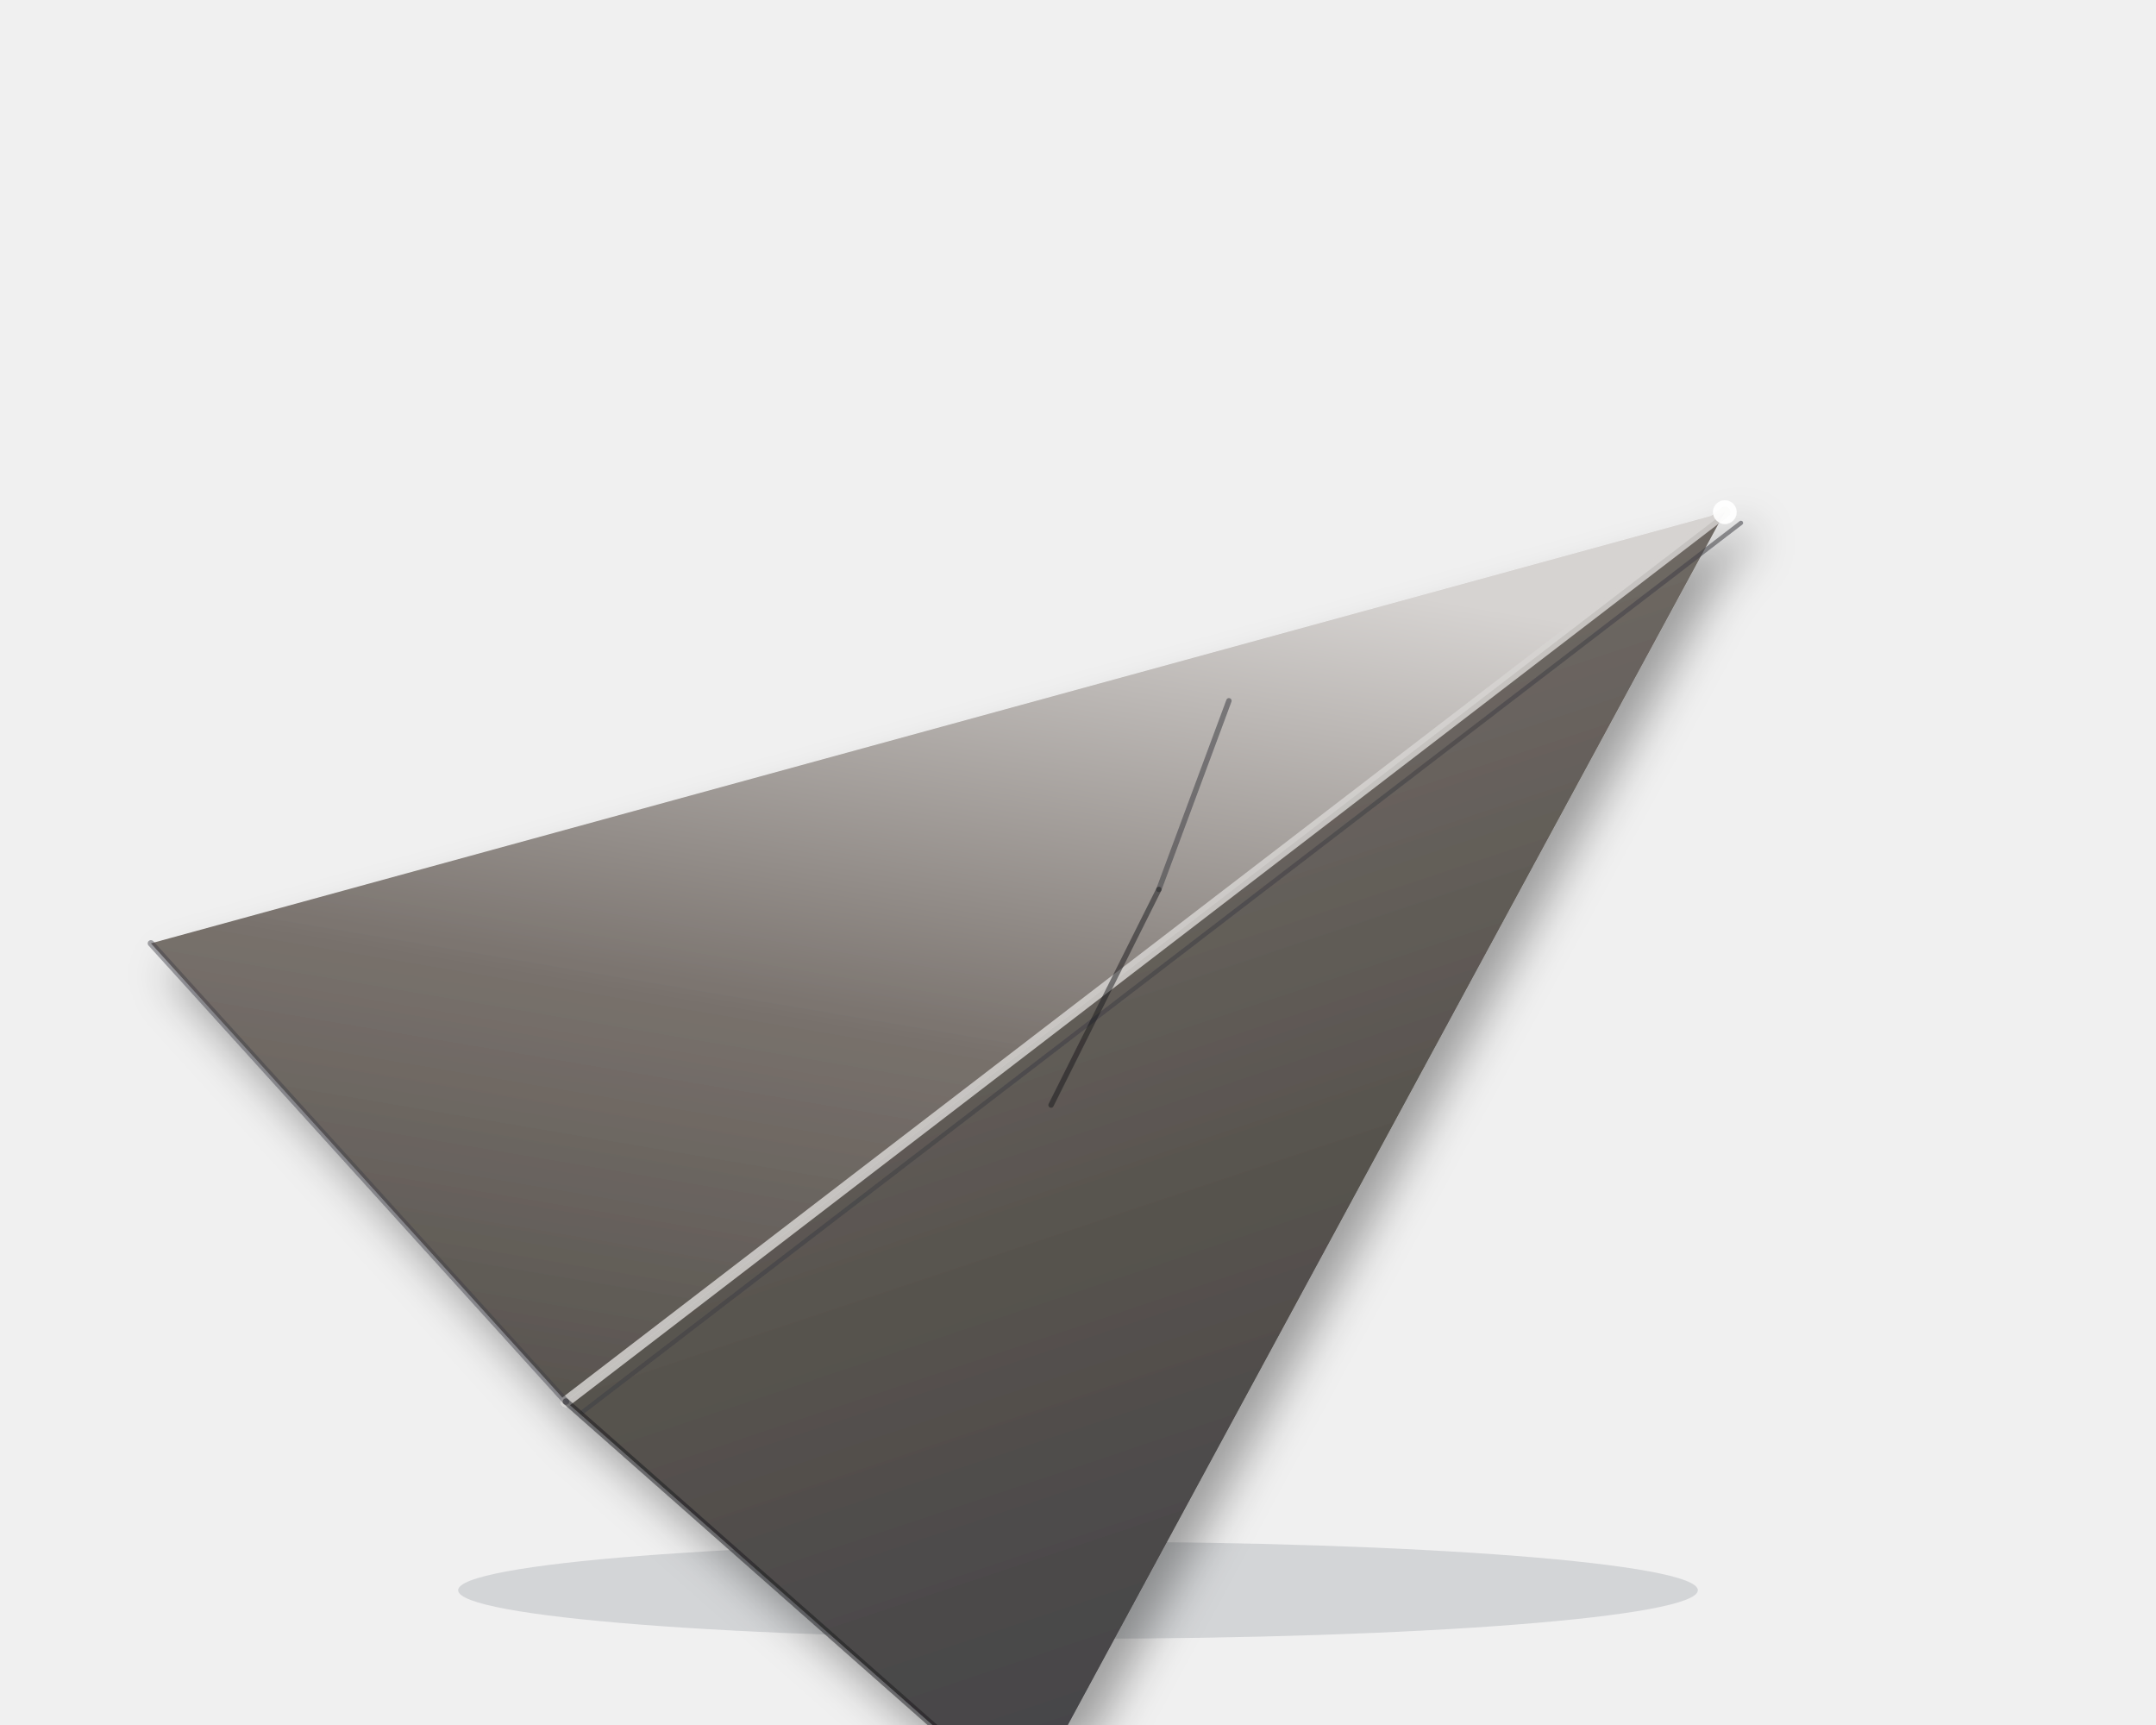
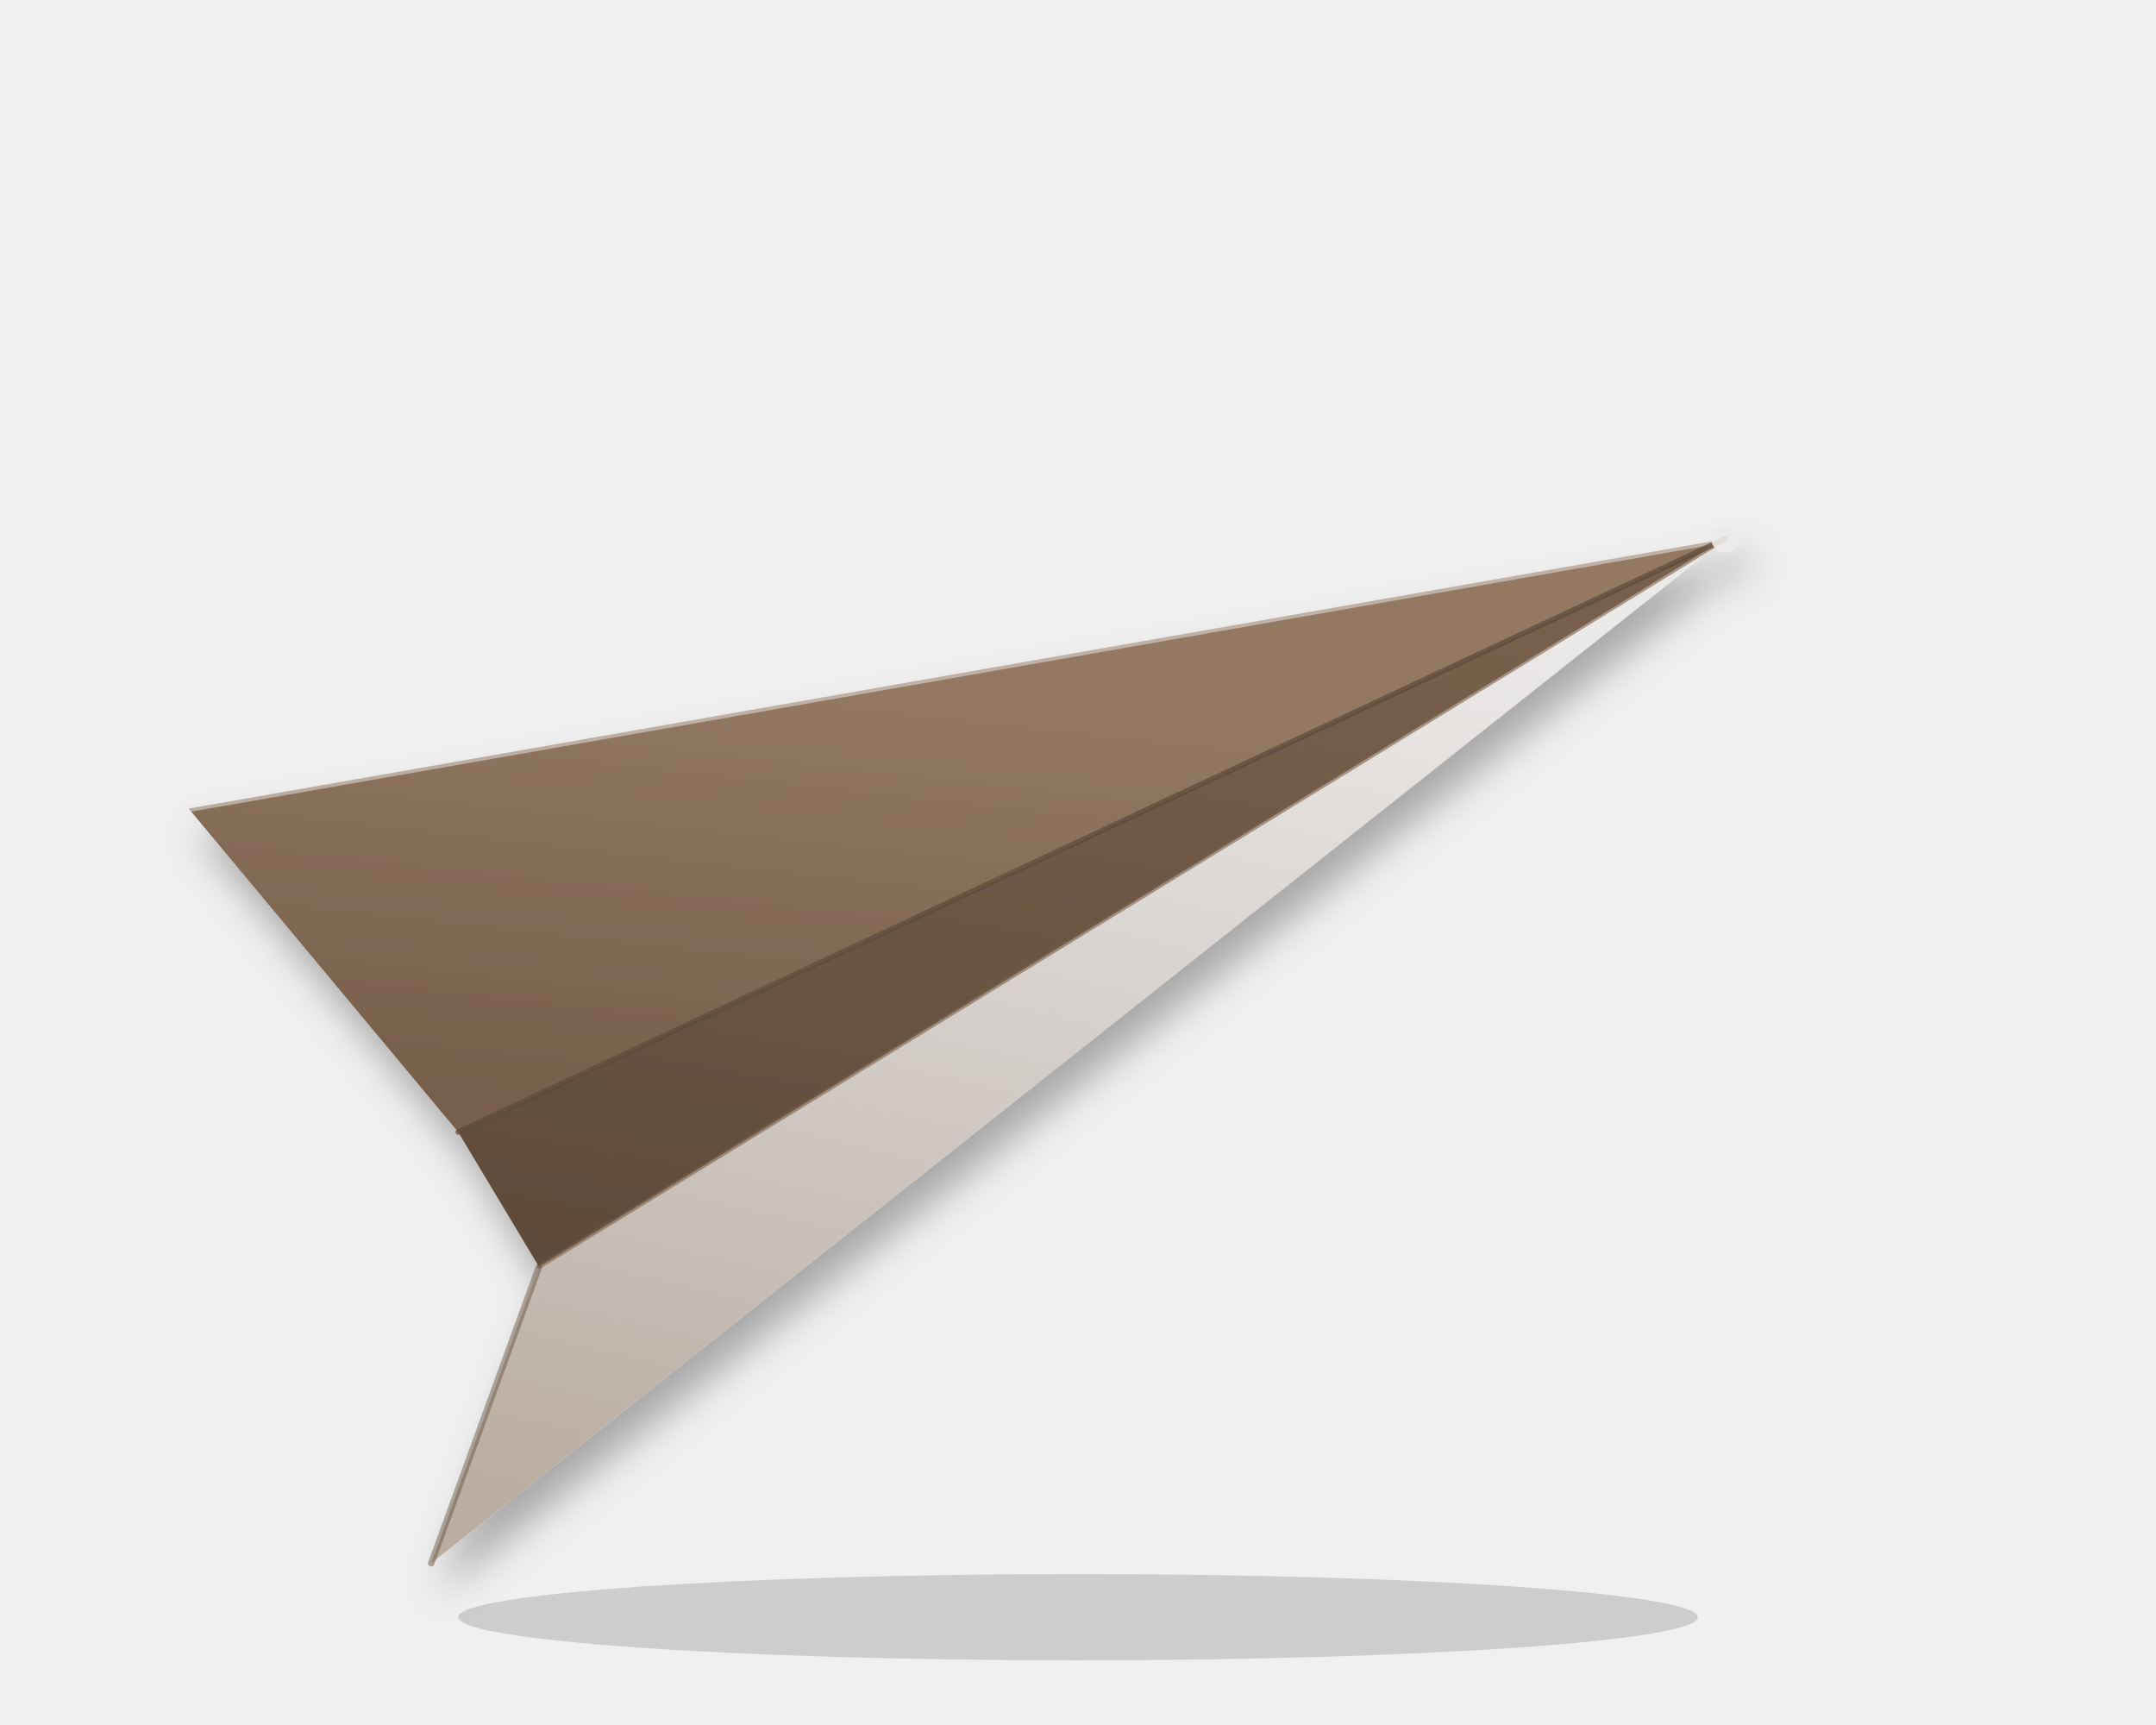
<svg xmlns="http://www.w3.org/2000/svg" viewBox="0 0 400 320" fill="none">
  <defs>
-     <linearGradient id="condor-lw" x1="0.5" y1="0" x2="0.2" y2="1">
-       <stop offset="0" stop-color="#d6d3d1" />
-       <stop offset="0.55" stop-color="#78716c" />
-       <stop offset="1" stop-color="#57534e" />
+     <linearGradient id="condor-back" x1="0.3" y1="0.2" x2="0.1" y2="0.9">
+       <stop offset="0" stop-color="hsl(28, 20%, 48%)" />
+       <stop offset="1" stop-color="hsl(28, 23%, 38%)" />
    </linearGradient>
-     <linearGradient id="condor-rw" x1="0.5" y1="0" x2="0.8" y2="1">
-       <stop offset="0" stop-color="#78716c" />
-       <stop offset="0.5" stop-color="#57534e" />
-       <stop offset="1" stop-color="#3f3f46" />
+     <linearGradient id="condor-fuselage" x1="0.4" y1="0" x2="0.1" y2="1">
+       <stop offset="0" stop-color="hsl(28, 23%, 38%)" />
+       <stop offset="1" stop-color="hsl(28, 24%, 30%)" />
+     </linearGradient>
+     <linearGradient id="condor-front" x1="0.6" y1="0" x2="0.3" y2="1">
+       <stop offset="0" stop-color="hsl(28, 8%, 92%)" />
+       <stop offset="0.45" stop-color="hsl(28, 10%, 82%)" />
+       <stop offset="1" stop-color="hsl(28, 15%, 68%)" />
    </linearGradient>
    <filter id="condor-sh" x="-20%" y="-20%" width="140%" height="140%">
-       <feGaussianBlur in="SourceAlpha" stdDeviation="4" />
-       <feOffset dx="3" dy="5" />
+       <feGaussianBlur in="SourceAlpha" stdDeviation="3.5" />
+       <feOffset dx="2" dy="5" />
      <feComponentTransfer>
-         <feFuncA type="linear" slope="0.35" />
+         <feFuncA type="linear" slope="0.3" />
      </feComponentTransfer>
      <feMerge>
        <feMergeNode />
        <feMergeNode in="SourceGraphic" />
      </feMerge>
    </filter>
  </defs>
-   <ellipse cx="200" cy="295" rx="115" ry="9" fill="#1e293b" opacity="0.14" />
+   <ellipse cx="200" cy="300" rx="115" ry="8" fill="hsl(28, 25%, 18%)" opacity="0.18" />
  <g filter="url(#condor-sh)">
-     <polygon points="320,95 28,175 105,260" fill="url(#condor-lw)" />
-     <polygon points="320,95 105,260 190,335" fill="url(#condor-rw)" />
-     <line x1="320" y1="95" x2="105" y2="260" stroke="#d6d3d1" stroke-width="2" stroke-linecap="round" opacity="0.85" />
-     <line x1="323" y1="97" x2="108" y2="262" stroke="#3f3f46" stroke-width="0.8" stroke-linecap="round" opacity="0.55" />
-     <line x1="228" y1="130" x2="215" y2="165" stroke="#3f3f46" stroke-width="1" stroke-linecap="round" opacity="0.55" />
-     <line x1="215" y1="165" x2="195" y2="205" stroke="#18181b" stroke-width="1" stroke-linecap="round" opacity="0.5" />
-     <line x1="28" y1="175" x2="105" y2="260" stroke="#3f3f46" stroke-width="1.2" stroke-linecap="round" opacity="0.45" />
-     <line x1="105" y1="260" x2="190" y2="335" stroke="#18181b" stroke-width="1.2" stroke-linecap="round" opacity="0.5" />
-     <circle cx="320" cy="95" r="2.2" fill="#ffffff" opacity="0.9" />
+     <polygon points="320,100 35,150 85,210" fill="url(#condor-back)" />
+     <polygon points="320,100 85,210 100,235" fill="url(#condor-fuselage)" />
+     <polygon points="320,100 100,235 80,290" fill="url(#condor-front)" />
+     <line x1="320" y1="100" x2="35" y2="150" stroke="hsl(28, 8%, 92%)" stroke-width="1.3" stroke-linecap="round" opacity="0.5" />
+     <line x1="320" y1="100" x2="85" y2="210" stroke="hsl(28, 24%, 30%)" stroke-width="1" stroke-linecap="round" opacity="0.75" />
+     <line x1="320" y1="100" x2="100" y2="235" stroke="hsl(28, 23%, 38%)" stroke-width="0.8" stroke-linecap="round" opacity="0.6" />
+     <line x1="100" y1="235" x2="80" y2="290" stroke="hsl(28, 24%, 30%)" stroke-width="1.2" stroke-linecap="round" opacity="0.45" />
+     <circle cx="320" cy="100" r="2.5" fill="hsl(28, 8%, 92%)" opacity="0.9" />
  </g>
</svg>
